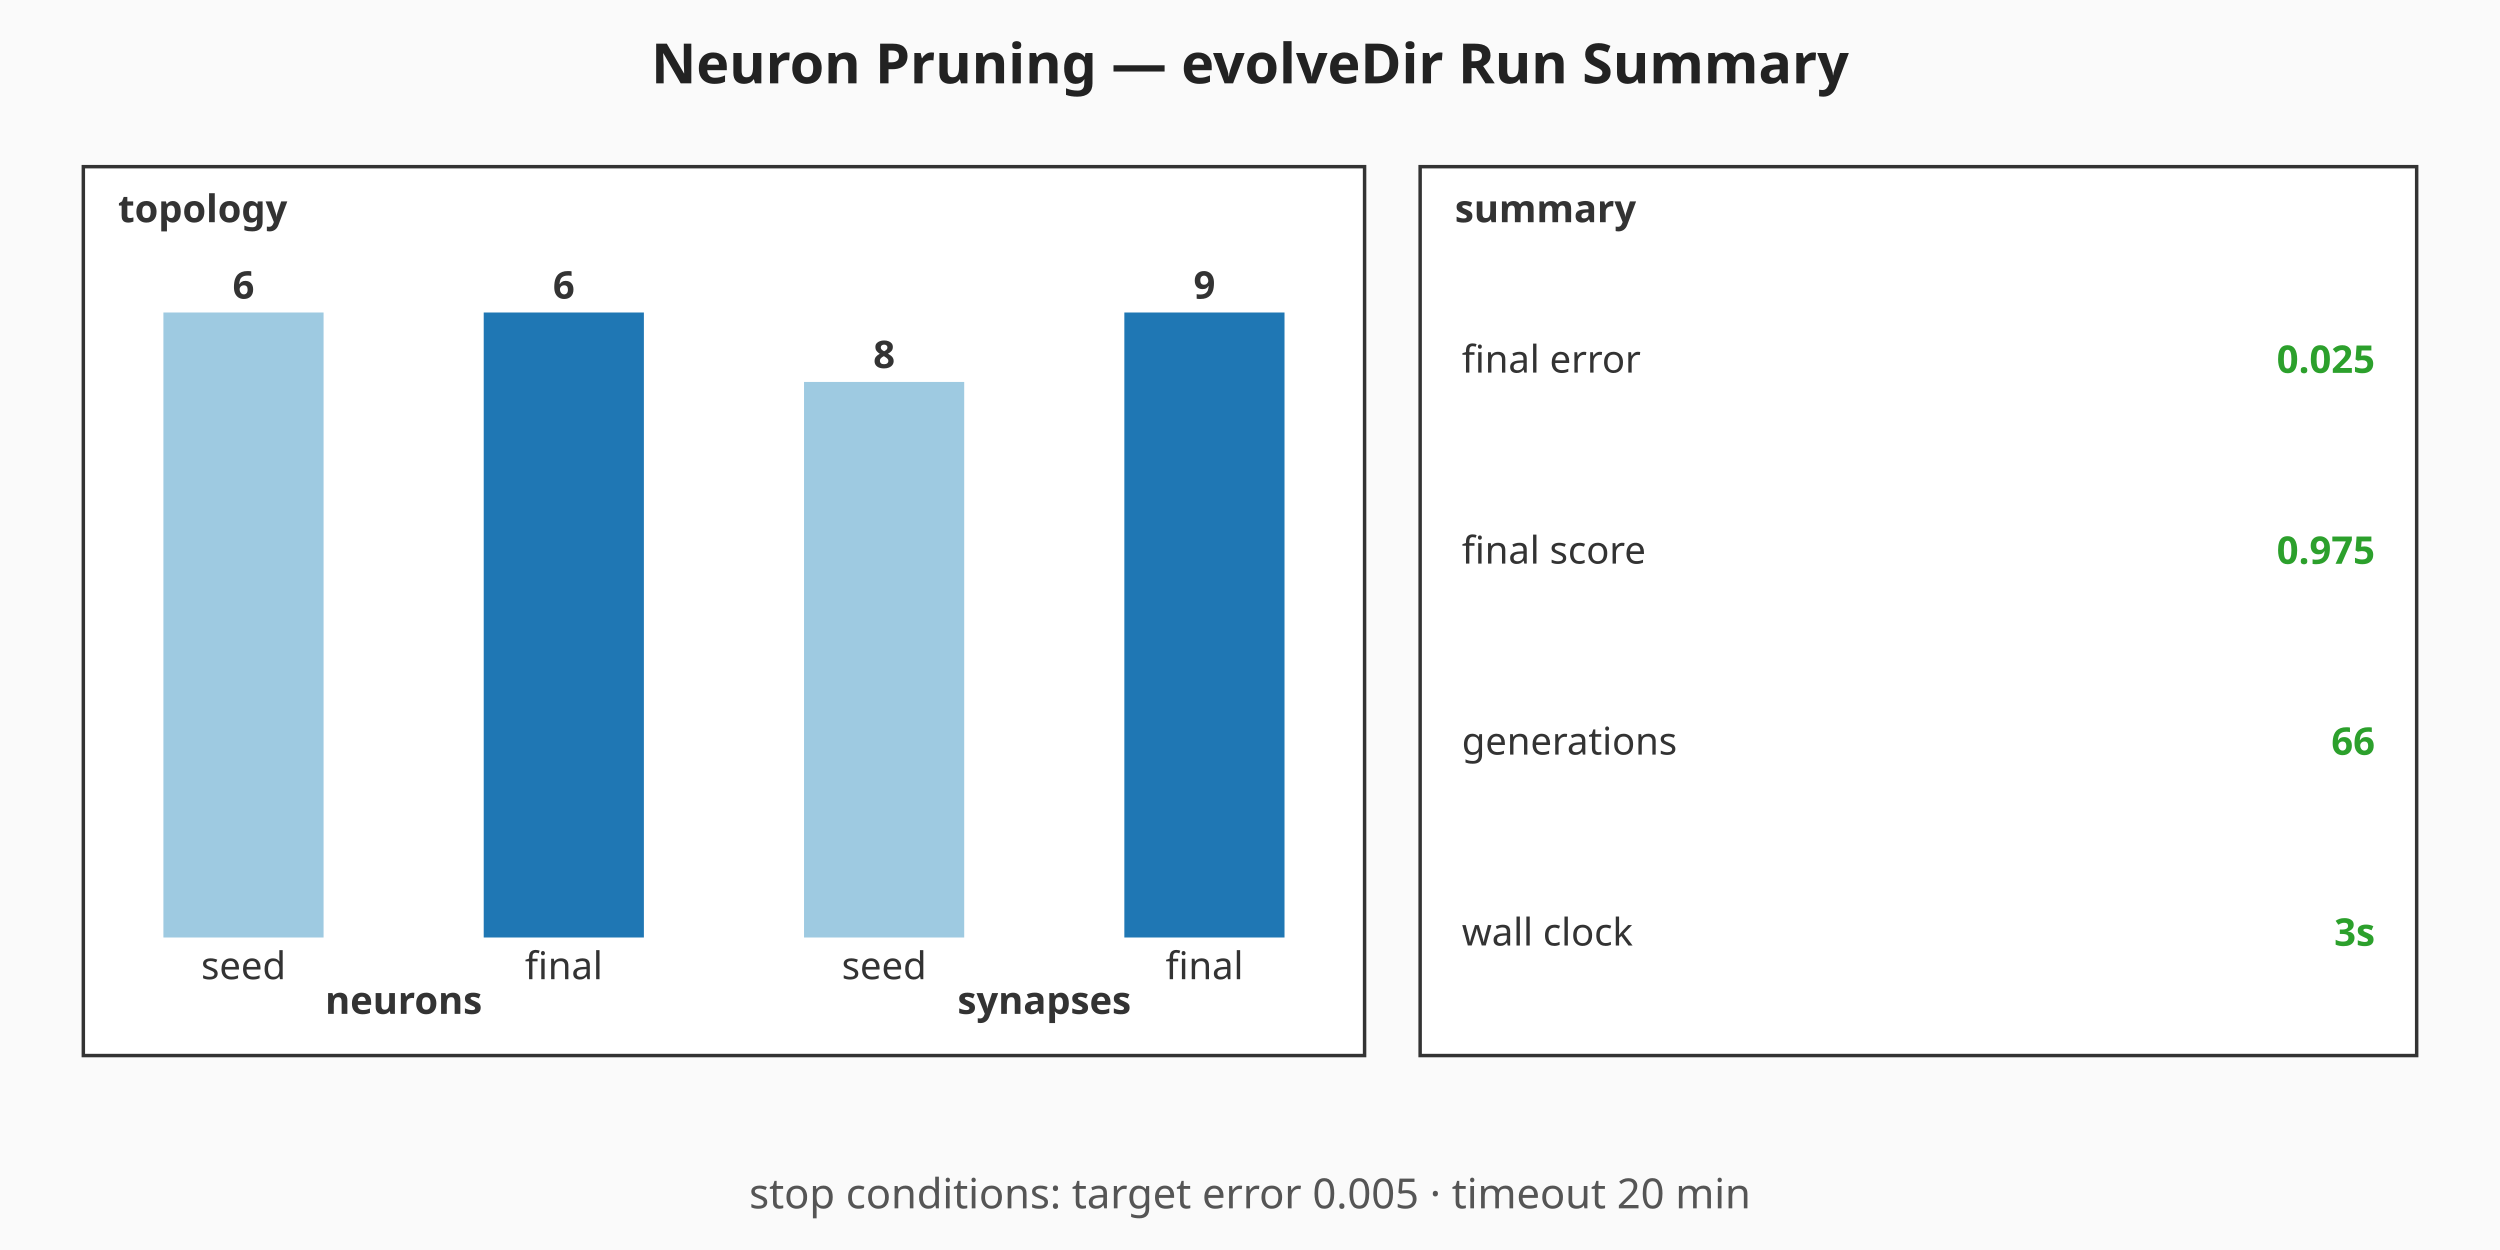
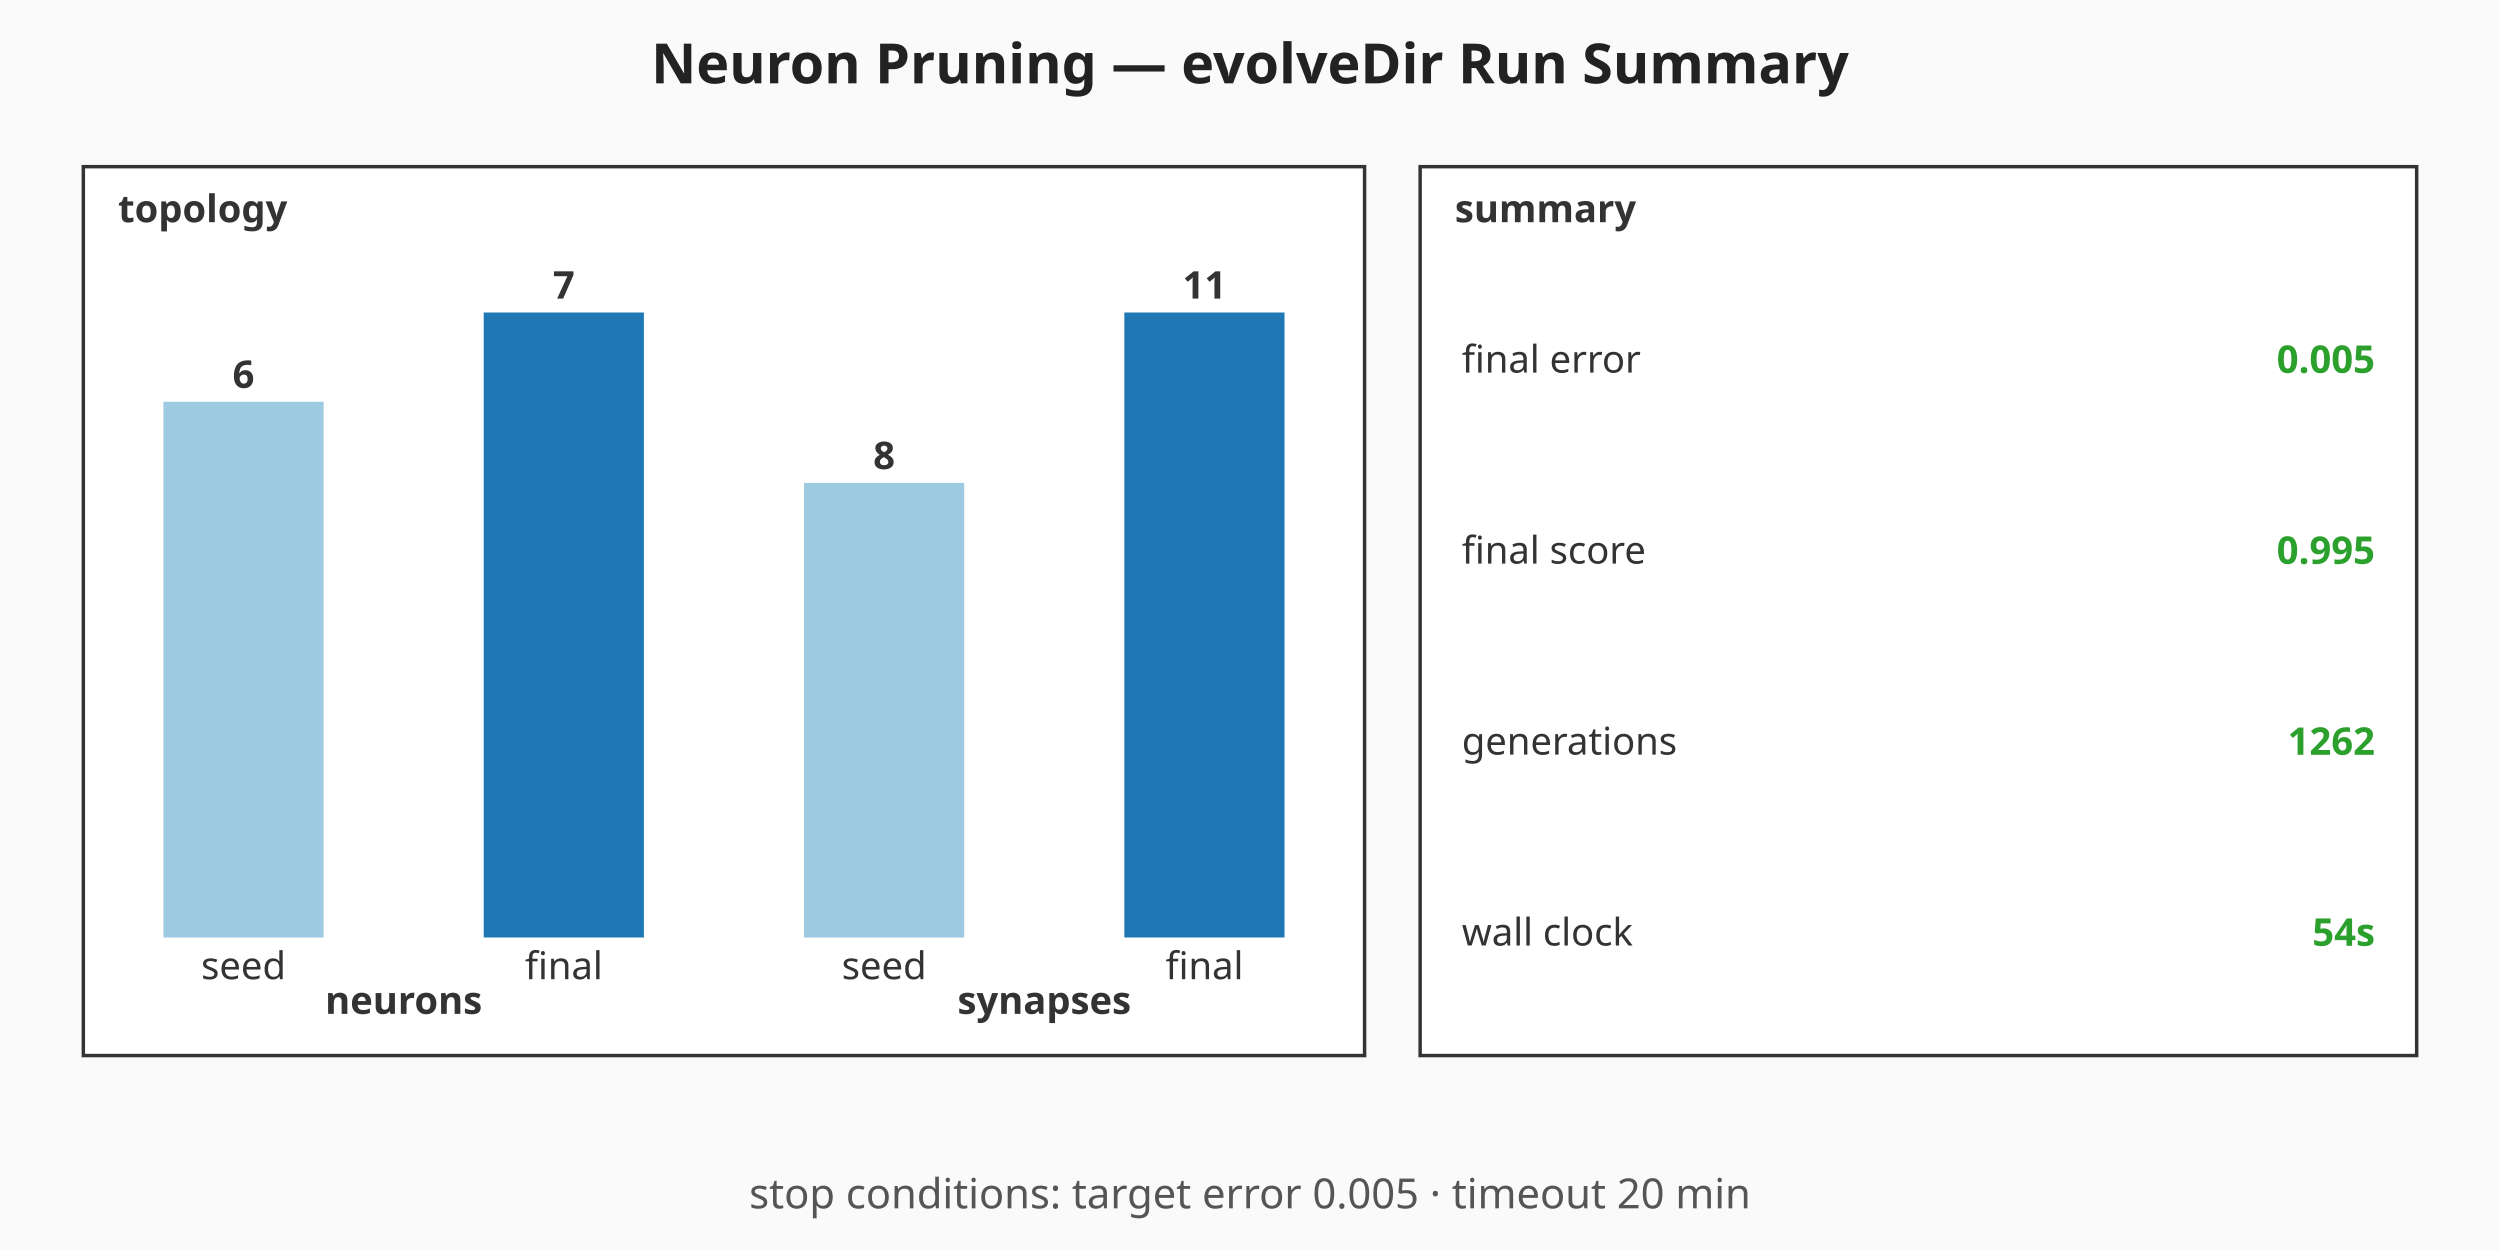
<svg xmlns="http://www.w3.org/2000/svg" viewBox="0 0 720 360" width="720" height="360" role="img" aria-label="Neuron Pruning — evolveDir Run Summary summary chart">
  <rect width="720" height="360" fill="#fafafa" />
  <text x="360" y="24" text-anchor="middle" font-family="sans-serif" font-size="16" font-weight="bold" fill="#222">Neuron Pruning — evolveDir Run Summary</text>
  <g class="topology" font-family="sans-serif" font-size="11" fill="#333">
    <rect x="24" y="48" width="369" height="256" fill="#ffffff" stroke="#333" stroke-width="1" />
    <text x="34" y="64" font-weight="bold">topology</text>
-     <rect class="topo-bar topo-bar-seed-neurons" x="47.06" y="90" width="46.13" height="180" fill="#9ecae1" />
-     <text x="70.13" y="86" text-anchor="middle" font-weight="bold">6</text>
+     <rect class="topo-bar topo-bar-seed-neurons" x="47.06" y="115.71" width="46.13" height="154.29" fill="#9ecae1" />
+     <text x="70.13" y="111.71" text-anchor="middle" font-weight="bold">6</text>
    <text x="70.13" y="282" text-anchor="middle">seed</text>
    <rect class="topo-bar topo-bar-final-neurons" x="139.31" y="90" width="46.13" height="180" fill="#1f77b4" />
-     <text x="162.38" y="86" text-anchor="middle" font-weight="bold">6</text>
+     <text x="162.38" y="86" text-anchor="middle" font-weight="bold">7</text>
    <text x="162.38" y="282" text-anchor="middle">final</text>
    <text x="116.25" y="292" text-anchor="middle" font-weight="bold">neurons</text>
-     <rect class="topo-bar topo-bar-seed-synapses" x="231.56" y="110" width="46.13" height="160" fill="#9ecae1" />
-     <text x="254.63" y="106" text-anchor="middle" font-weight="bold">8</text>
+     <rect class="topo-bar topo-bar-seed-synapses" x="231.56" y="139.09" width="46.13" height="130.91" fill="#9ecae1" />
+     <text x="254.63" y="135.09" text-anchor="middle" font-weight="bold">8</text>
    <text x="254.63" y="282" text-anchor="middle">seed</text>
    <rect class="topo-bar topo-bar-final-synapses" x="323.81" y="90" width="46.13" height="180" fill="#1f77b4" />
-     <text x="346.88" y="86" text-anchor="middle" font-weight="bold">9</text>
+     <text x="346.88" y="86" text-anchor="middle" font-weight="bold">11</text>
    <text x="346.88" y="282" text-anchor="middle">final</text>
    <text x="300.75" y="292" text-anchor="middle" font-weight="bold">synapses</text>
  </g>
  <g class="callouts" font-family="sans-serif" font-size="11" fill="#333">
    <rect x="409" y="48" width="287" height="256" fill="#ffffff" stroke="#333" stroke-width="1" />
    <text x="419" y="64" font-weight="bold">summary</text>
    <text class="callout-label" x="421" y="103.5" dominant-baseline="middle">final error</text>
-     <text class="callout-value" x="684" y="103.5" text-anchor="end" dominant-baseline="middle" font-weight="bold" fill="#2ca02c">0.025</text>
+     <text class="callout-value" x="684" y="103.5" text-anchor="end" dominant-baseline="middle" font-weight="bold" fill="#2ca02c">0.005</text>
    <text class="callout-label" x="421" y="158.5" dominant-baseline="middle">final score</text>
-     <text class="callout-value" x="684" y="158.5" text-anchor="end" dominant-baseline="middle" font-weight="bold" fill="#2ca02c">0.975</text>
+     <text class="callout-value" x="684" y="158.5" text-anchor="end" dominant-baseline="middle" font-weight="bold" fill="#2ca02c">0.995</text>
    <text class="callout-label" x="421" y="213.5" dominant-baseline="middle">generations</text>
-     <text class="callout-value" x="684" y="213.5" text-anchor="end" dominant-baseline="middle" font-weight="bold" fill="#2ca02c">66</text>
+     <text class="callout-value" x="684" y="213.5" text-anchor="end" dominant-baseline="middle" font-weight="bold" fill="#2ca02c">1262</text>
    <text class="callout-label" x="421" y="268.5" dominant-baseline="middle">wall clock</text>
-     <text class="callout-value" x="684" y="268.5" text-anchor="end" dominant-baseline="middle" font-weight="bold" fill="#2ca02c">3s</text>
+     <text class="callout-value" x="684" y="268.5" text-anchor="end" dominant-baseline="middle" font-weight="bold" fill="#2ca02c">54s</text>
  </g>
  <g class="caption" font-family="sans-serif" font-size="12" fill="#555">
    <text x="360" y="348" text-anchor="middle">stop conditions: target error 0.005 · timeout 20 min</text>
  </g>
</svg>
